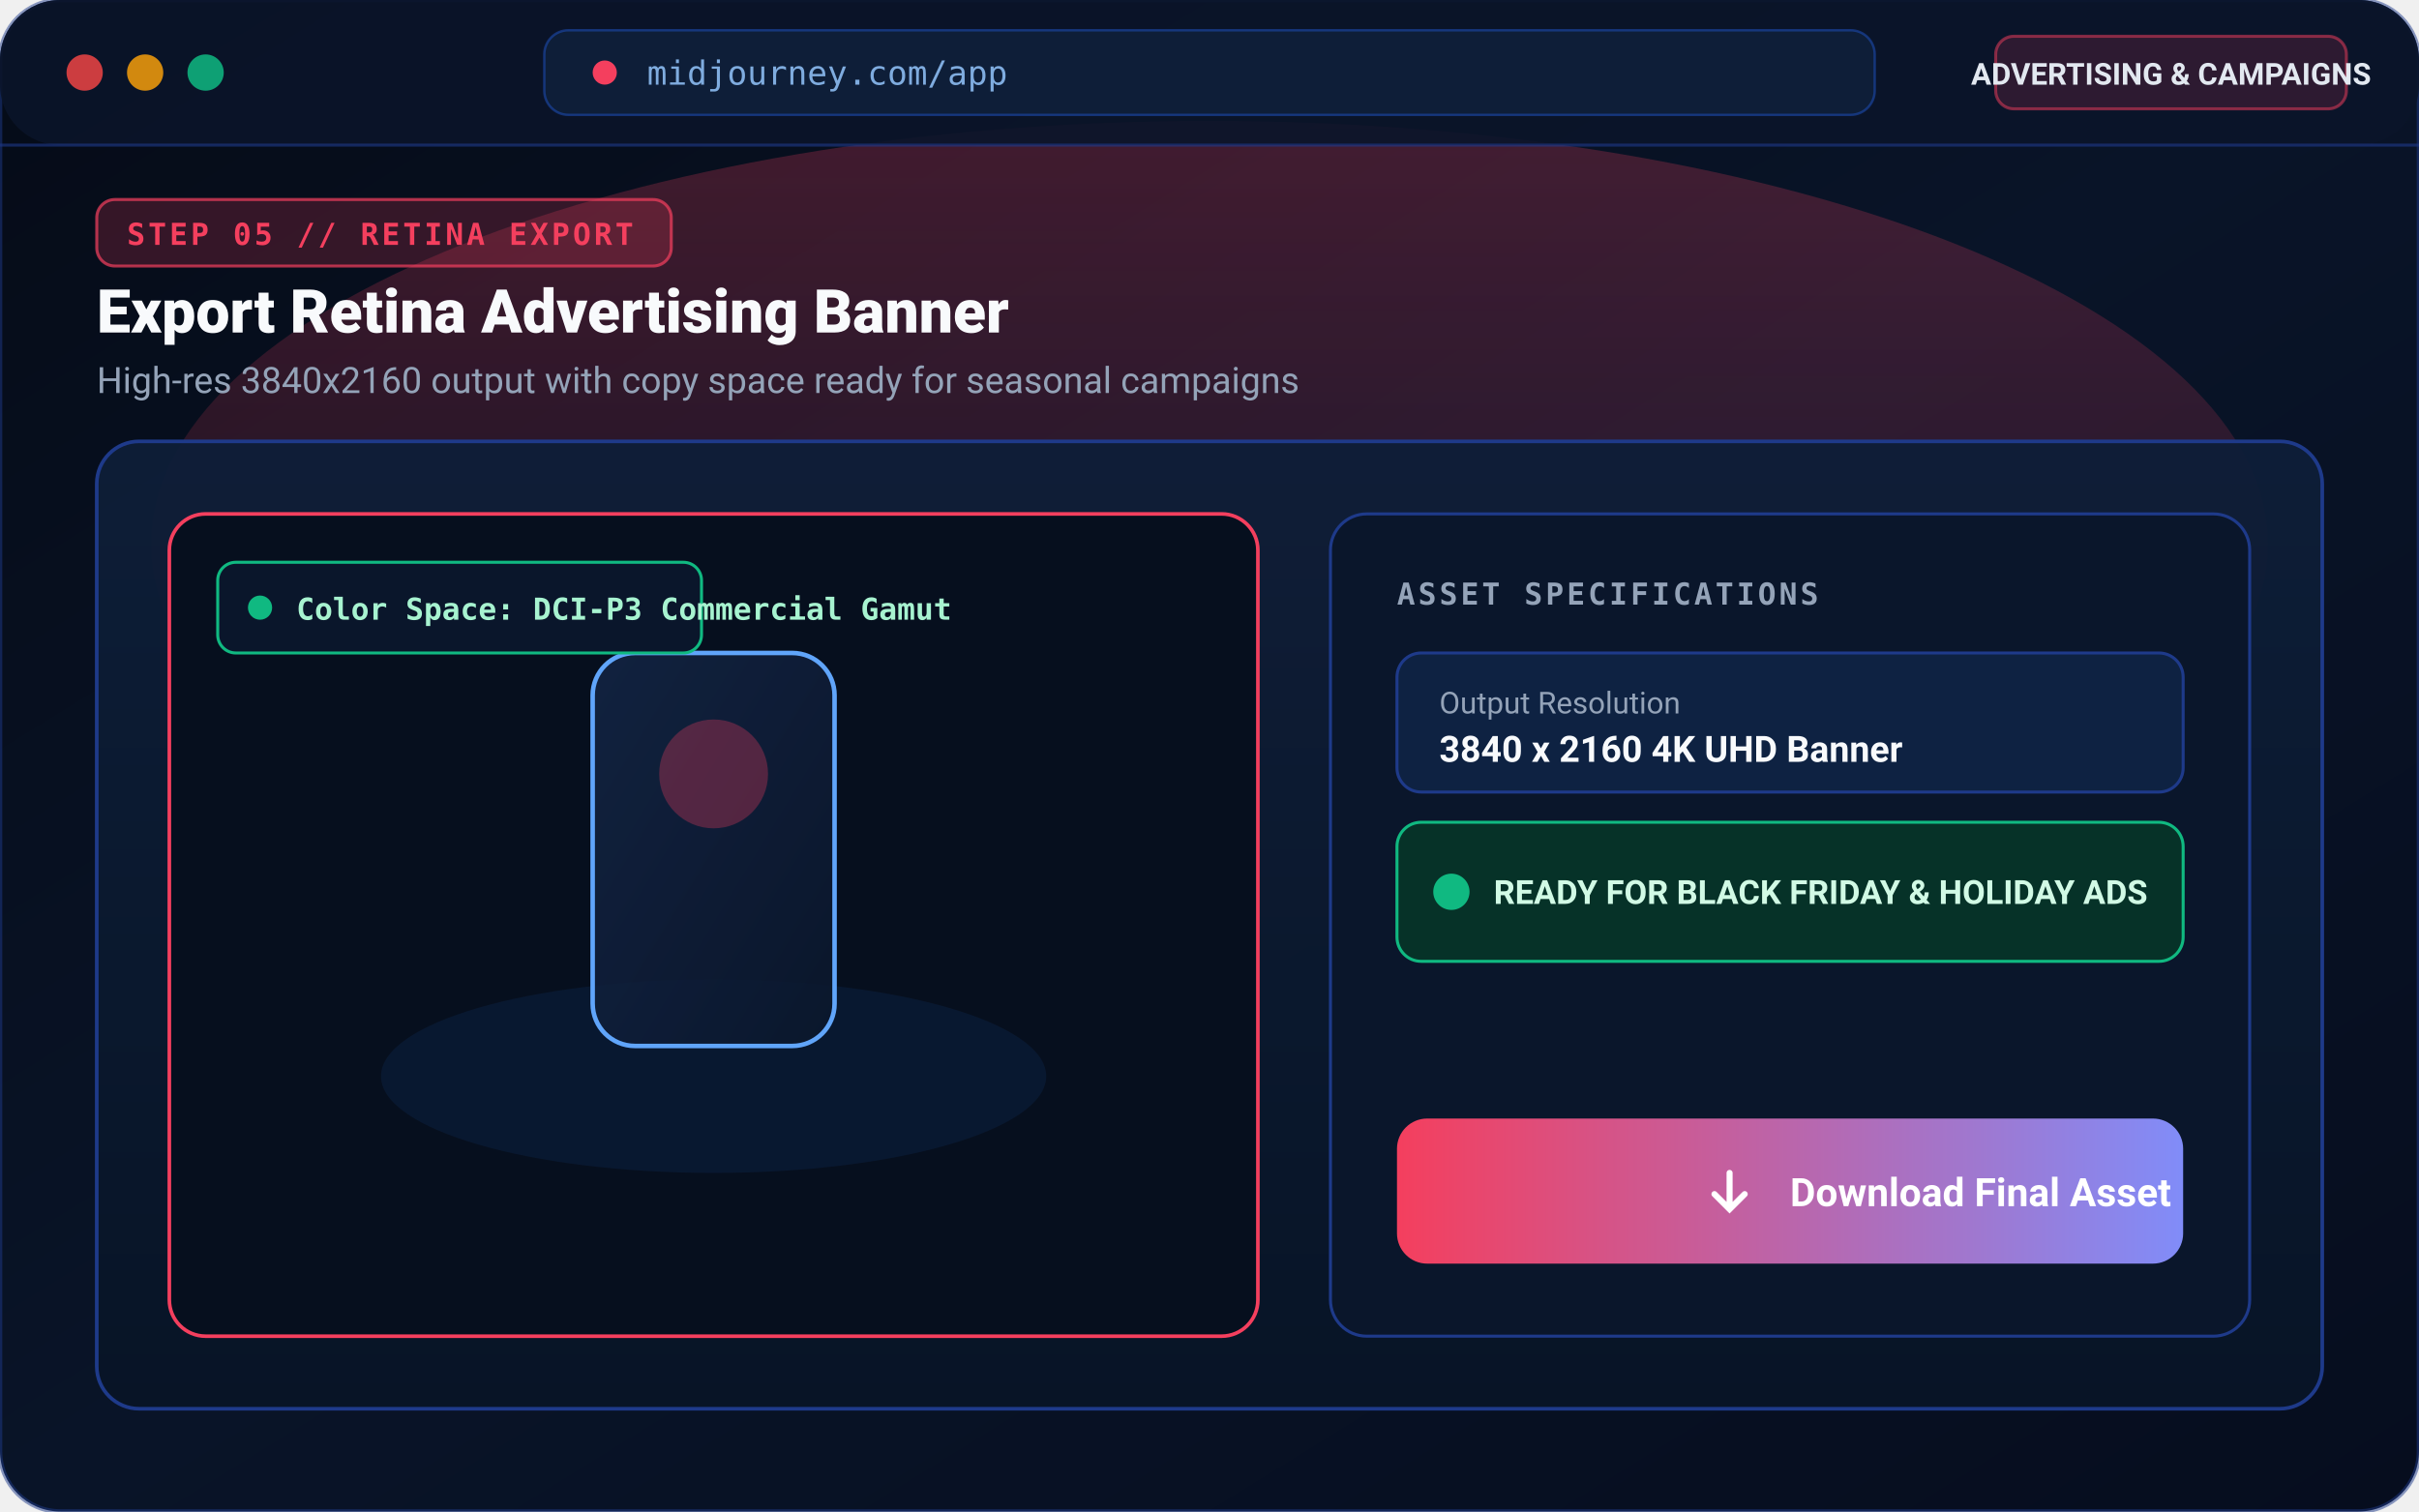
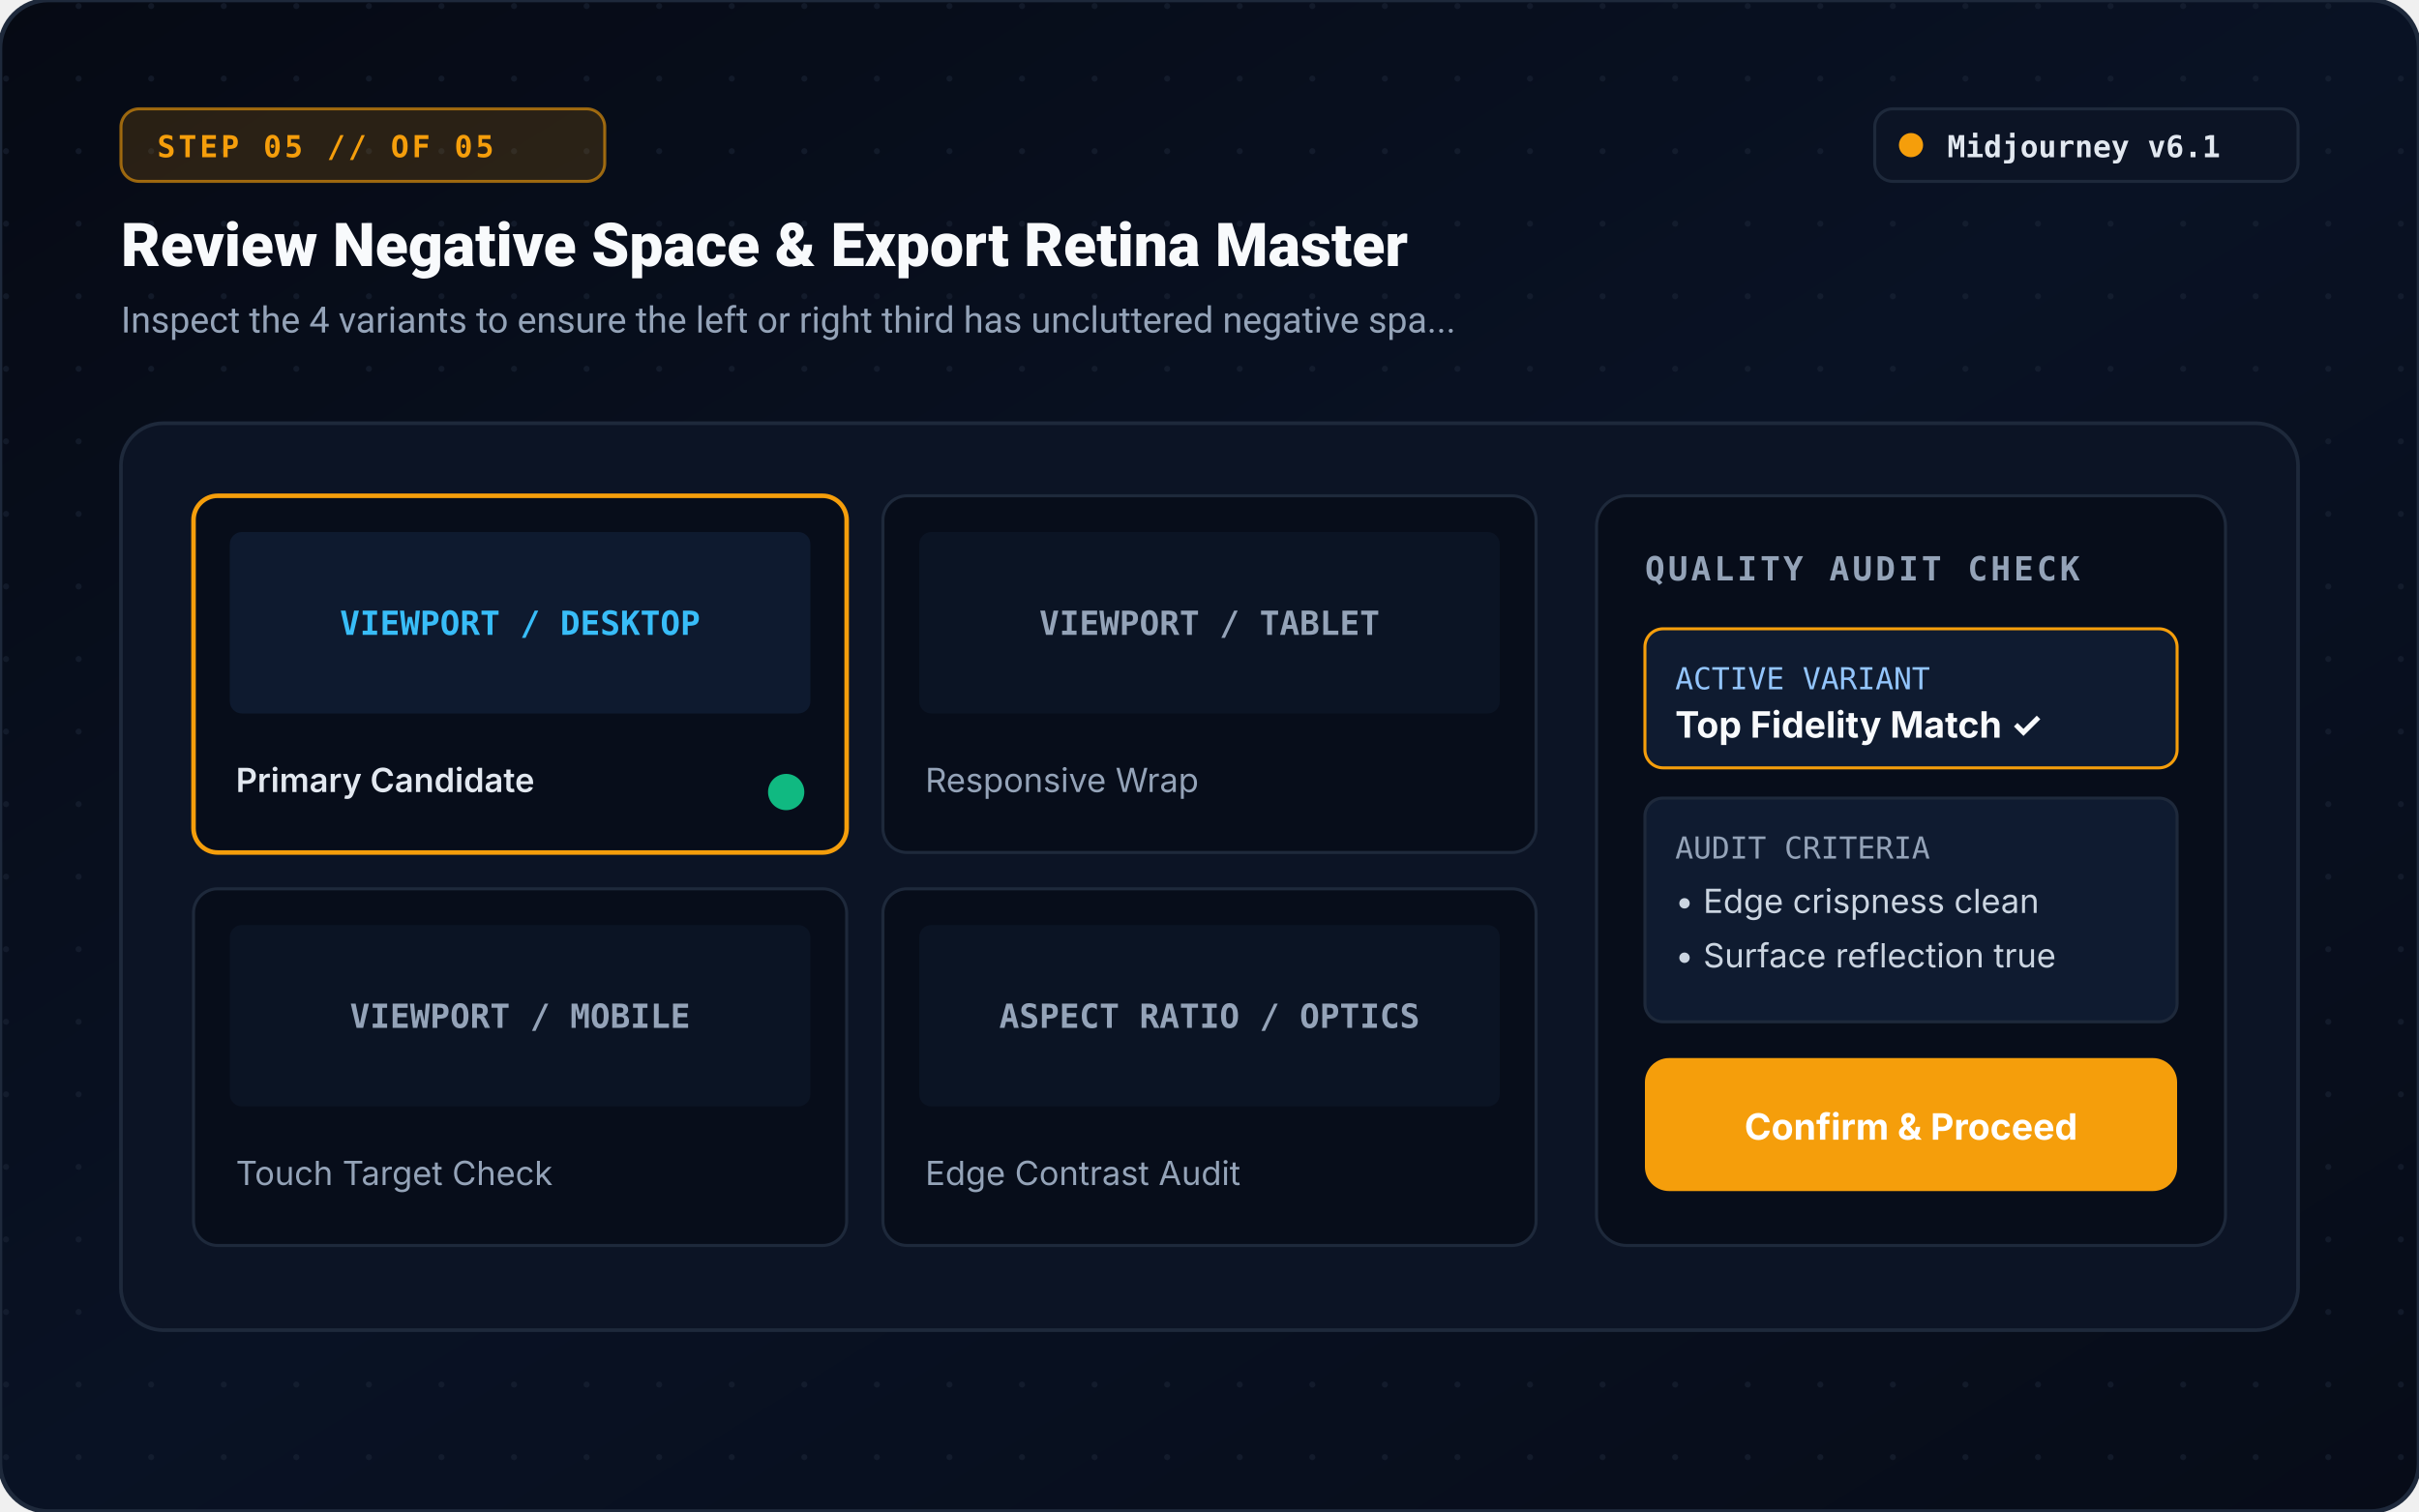
<svg xmlns="http://www.w3.org/2000/svg" viewBox="0 0 800 500" width="100%" height="100%">
  <defs>
    <linearGradient id="bgGrad" x1="0" y1="0" x2="1" y2="1">
-       <stop offset="0%" stop-color="#050B17" />
-       <stop offset="50%" stop-color="#091428" />
-       <stop offset="100%" stop-color="#060D1E" />
+       <stop offset="0%" stop-color="#060A14" />
+       <stop offset="50%" stop-color="#091224" />
+       <stop offset="100%" stop-color="#070C18" />
    </linearGradient>
-     <linearGradient id="panelGrad" x1="0" y1="0" x2="0" y2="1">
-       <stop offset="0%" stop-color="#0E1E38" stop-opacity="0.95" />
-       <stop offset="100%" stop-color="#081426" stop-opacity="0.95" />
-     </linearGradient>
-     <linearGradient id="cardGrad" x1="0" y1="0" x2="1" y2="1">
-       <stop offset="0%" stop-color="#142647" stop-opacity="0.8" />
-       <stop offset="100%" stop-color="#0A162B" stop-opacity="0.9" />
-     </linearGradient>
-     <linearGradient id="accentGrad" x1="0" y1="0" x2="1" y2="0">
-       <stop offset="0%" stop-color="#F43F5E" />
-       <stop offset="100%" stop-color="#818CF8" />
-     </linearGradient>
-     <linearGradient id="glowGrad" x1="0" y1="0" x2="0" y2="1">
-       <stop offset="0%" stop-color="#F43F5E" stop-opacity="0.25" />
-       <stop offset="100%" stop-color="#F43F5E" stop-opacity="0" />
-     </linearGradient>
-     <filter id="softGlow" x="-20%" y="-20%" width="140%" height="140%">
-       <feGaussianBlur stdDeviation="16" result="blur" />
-       <feComposite in="SourceGraphic" in2="blur" operator="over" />
-     </filter>
+     <pattern id="gridDots" x="0" y="0" width="24" height="24" patternUnits="userSpaceOnUse">
+       <circle cx="2" cy="2" r="1" fill="#1E293B" fill-opacity="0.5" />
+     </pattern>
  </defs>
-   <style>
-     .font-sans { font-family: -apple-system, BlinkMacSystemFont, "Segoe UI", Roboto, "Helvetica Neue", Arial, sans-serif; }
-     .font-mono { font-family: "JetBrains Mono", "Fira Code", Menlo, Monaco, Consolas, monospace; }
-   </style>
-   <rect width="800" height="500" rx="20" fill="url(#bgGrad)" />
-   <rect width="800" height="500" rx="20" fill="none" stroke="#1E3A8A" stroke-width="1.5" stroke-opacity="0.5" />
-   <ellipse cx="400" cy="180" rx="350" ry="140" fill="url(#glowGrad)" />
-   <rect x="0" y="0" width="800" height="48" rx="20" fill="#0A152A" fill-opacity="0.9" />
-   <line x1="0" y1="48" x2="800" y2="48" stroke="#1E3A8A" stroke-width="1" stroke-opacity="0.6" />
-   <circle cx="28" cy="24" r="6" fill="#EF4444" fill-opacity="0.85" />
-   <circle cx="48" cy="24" r="6" fill="#F59E0B" fill-opacity="0.85" />
-   <circle cx="68" cy="24" r="6" fill="#10B981" fill-opacity="0.85" />
-   <rect x="180" y="10" width="440" height="28" rx="8" fill="#0E1E38" stroke="#2563EB" stroke-width="0.8" stroke-opacity="0.4" />
-   <circle cx="200" cy="24" r="4" fill="#F43F5E" />
-   <text x="214" y="28" fill="#93C5FD" font-size="11" class="font-mono font-sans" opacity="0.85">midjourney.com/app</text>
-   <rect x="660" y="12" width="116" height="24" rx="6" fill="#F43F5E" fill-opacity="0.15" stroke="#F43F5E" stroke-width="1" stroke-opacity="0.5" />
-   <text x="718" y="28" fill="#E2E8F0" font-size="10" font-weight="700" text-anchor="middle" class="font-sans">ADVERTISING &amp; CAMPAIGNS</text>
-   <g transform="translate(32, 66)">
-     <rect x="0" y="0" width="190" height="22" rx="6" fill="#F43F5E" fill-opacity="0.2" stroke="#F43F5E" stroke-width="1" stroke-opacity="0.7" />
-     <text x="10" y="15" fill="#F43F5E" font-size="10" font-weight="800" letter-spacing="1" class="font-mono">STEP 05 // RETINA EXPORT</text>
-     <text x="0" y="44" fill="#F8FAFC" font-size="20" font-weight="800" class="font-sans">Export Retina Advertising Banner</text>
-     <text x="0" y="64" fill="#94A3B8" font-size="12" class="font-sans">High-res 3840x2160 output with copy space ready for seasonal campaigns</text>
+   <rect width="800" height="500" rx="16" fill="url(#bgGrad)" />
+   <rect width="800" height="500" rx="16" fill="url(#gridDots)" />
+   <rect width="800" height="500" rx="16" fill="none" stroke="#1E293B" stroke-width="1.5" />
+   <g transform="translate(40, 36)">
+     <rect x="0" y="0" width="160" height="24" rx="6" fill="#F59E0B" fill-opacity="0.15" stroke="#F59E0B" stroke-width="1" stroke-opacity="0.6" />
+     <text x="12" y="16" fill="#F59E0B" font-size="10" font-weight="800" letter-spacing="1" font-family="monospace">STEP 05 // OF 05</text>
+     <rect x="580" y="0" width="140" height="24" rx="6" fill="#0C1425" stroke="#1E293B" stroke-width="1" />
+     <circle cx="592" cy="12" r="4" fill="#F59E0B" />
+     <text x="604" y="16" fill="#E2E8F0" font-size="10" font-weight="600" font-family="monospace">Midjourney v6.1</text>
+     <text x="0" y="52" fill="#F8FAFC" font-size="20" font-weight="800" font-family="-apple-system, BlinkMacSystemFont, 'Segoe UI', Roboto, sans-serif">Review Negative Space &amp; Export Retina Master</text>
+     <text x="0" y="74" fill="#94A3B8" font-size="12" font-family="-apple-system, BlinkMacSystemFont, 'Segoe UI', Roboto, sans-serif">Inspect the 4 variants to ensure the left or right third has uncluttered negative spa...</text>
  </g>
-   <g transform="translate(32, 146)">
-     <rect x="0" y="0" width="736" height="320" rx="14" fill="url(#panelGrad)" stroke="#1E3A8A" stroke-width="1.2" />
-     <rect x="24" y="24" width="360" height="272" rx="12" fill="#060F1E" stroke="#F43F5E" stroke-width="1.2" />
-     <ellipse cx="204" cy="210" rx="110" ry="32" fill="#0A1E3C" opacity="0.6" />
-     <rect x="164" y="70" width="80" height="130" rx="14" fill="url(#cardGrad)" stroke="#60A5FA" stroke-width="1.5" />
-     <circle cx="204" cy="110" r="18" fill="#F43F5E" fill-opacity="0.3" />
-     <rect x="40" y="40" width="160" height="30" rx="6" fill="#0A162B" stroke="#10B981" stroke-width="1" />
-     <circle cx="54" cy="55" r="4" fill="#10B981" />
-     <text x="66" y="59" fill="#A7F3D0" font-size="10" font-weight="700" class="font-mono">Color Space: DCI-P3 Commercial Gamut</text>
-     <rect x="408" y="24" width="304" height="272" rx="12" fill="#0A162B" stroke="#1E3A8A" stroke-width="1" />
-     <text x="430" y="54" fill="#94A3B8" font-size="10" font-weight="700" letter-spacing="1" class="font-mono">ASSET SPECIFICATIONS</text>
-     <rect x="430" y="70" width="260" height="46" rx="8" fill="#0E2242" stroke="#1E3A8A" stroke-width="1" />
-     <text x="444" y="90" fill="#94A3B8" font-size="10" class="font-sans">Output Resolution</text>
-     <text x="444" y="106" fill="#F8FAFC" font-size="12" font-weight="700" class="font-sans">3840 x 2160 4K UHD Banner</text>
-     <rect x="430" y="126" width="260" height="46" rx="8" fill="#063228" stroke="#10B981" stroke-width="1" />
-     <circle cx="448" cy="149" r="6" fill="#10B981" />
-     <text x="462" y="153" fill="#D1FAE5" font-size="11" font-weight="700" class="font-sans">READY FOR BLACK FRIDAY &amp; HOLIDAY ADS</text>
-     <rect x="430" y="224" width="260" height="48" rx="10" fill="url(#accentGrad)" />
-     <path d="M540 242 L540 254 M535 249 L540 254 L545 249" stroke="#FFFFFF" stroke-width="2" fill="none" stroke-linecap="round" />
-     <text x="560" y="253" fill="#FFFFFF" font-size="13" font-weight="700" class="font-sans">Download Final Asset</text>
+   <g transform="translate(40, 140)">
+     <rect width="720" height="300" rx="14" fill="#0C1425" stroke="#1E293B" stroke-width="1.2" />
+     <g transform="translate(24, 24)">
+       <g transform="translate(0, 0)">
+         <rect width="216" height="118" rx="8" fill="#070D1A" stroke="#F59E0B" stroke-width="1.5" />
+         <rect x="12" y="12" width="192" height="60" rx="4" fill="#13233F" fill-opacity="0.6" />
+         <text x="108" y="46" fill="#38BDF8" font-size="11" font-weight="700" text-anchor="middle" font-family="monospace">VIEWPORT / DESKTOP</text>
+         <text x="14" y="98" fill="#E2E8F0" font-size="11" font-weight="600" font-family="-apple-system, BlinkMacSystemFont, sans-serif">Primary Candidate</text>
+         <circle cx="196" cy="98" r="6" fill="#10B981" />
+       </g>
+       <g transform="translate(228, 0)">
+         <rect width="216" height="118" rx="8" fill="#070D1A" stroke="#1E293B" stroke-width="1" />
+         <rect x="12" y="12" width="192" height="60" rx="4" fill="#0B1424" />
+         <text x="108" y="46" fill="#94A3B8" font-size="11" font-weight="700" text-anchor="middle" font-family="monospace">VIEWPORT / TABLET</text>
+         <text x="14" y="98" fill="#94A3B8" font-size="11" font-family="-apple-system, BlinkMacSystemFont, sans-serif">Responsive Wrap</text>
+       </g>
+       <g transform="translate(0, 130)">
+         <rect width="216" height="118" rx="8" fill="#070D1A" stroke="#1E293B" stroke-width="1" />
+         <rect x="12" y="12" width="192" height="60" rx="4" fill="#0B1424" />
+         <text x="108" y="46" fill="#94A3B8" font-size="11" font-weight="700" text-anchor="middle" font-family="monospace">VIEWPORT / MOBILE</text>
+         <text x="14" y="98" fill="#94A3B8" font-size="11" font-family="-apple-system, BlinkMacSystemFont, sans-serif">Touch Target Check</text>
+       </g>
+       <g transform="translate(228, 130)">
+         <rect width="216" height="118" rx="8" fill="#070D1A" stroke="#1E293B" stroke-width="1" />
+         <rect x="12" y="12" width="192" height="60" rx="4" fill="#0B1424" />
+         <text x="108" y="46" fill="#94A3B8" font-size="11" font-weight="700" text-anchor="middle" font-family="monospace">ASPECT RATIO / OPTICS</text>
+         <text x="14" y="98" fill="#94A3B8" font-size="11" font-family="-apple-system, BlinkMacSystemFont, sans-serif">Edge Contrast Audit</text>
+       </g>
+     </g>
+     <g transform="translate(488, 24)">
+       <rect width="208" height="248" rx="10" fill="#070D1A" stroke="#1E293B" stroke-width="1" />
+       <text x="16" y="28" fill="#94A3B8" font-size="11" font-weight="700" letter-spacing="1" font-family="monospace">QUALITY AUDIT CHECK</text>
+       <rect x="16" y="44" width="176" height="46" rx="6" fill="#0F1B30" stroke="#F59E0B" stroke-width="1" />
+       <text x="26" y="64" fill="#93C5FD" font-size="10" font-family="monospace">ACTIVE VARIANT</text>
+       <text x="26" y="80" fill="#F8FAFC" font-size="12" font-weight="700" font-family="-apple-system, BlinkMacSystemFont, sans-serif">Top Fidelity Match ✓</text>
+       <rect x="16" y="100" width="176" height="74" rx="6" fill="#0F1B30" stroke="#1E293B" stroke-width="1" />
+       <text x="26" y="120" fill="#94A3B8" font-size="10" font-family="monospace">AUDIT CRITERIA</text>
+       <text x="26" y="138" fill="#CBD5E1" font-size="11" font-family="-apple-system, BlinkMacSystemFont, sans-serif">• Edge crispness clean</text>
+       <text x="26" y="156" fill="#CBD5E1" font-size="11" font-family="-apple-system, BlinkMacSystemFont, sans-serif">• Surface reflection true</text>
+       <rect x="16" y="186" width="176" height="44" rx="8" fill="#F59E0B" />
+       <text x="104" y="213" fill="#FFFFFF" font-size="12" font-weight="700" text-anchor="middle" font-family="-apple-system, BlinkMacSystemFont, sans-serif">Confirm &amp; Proceed</text>
+     </g>
  </g>
</svg>
